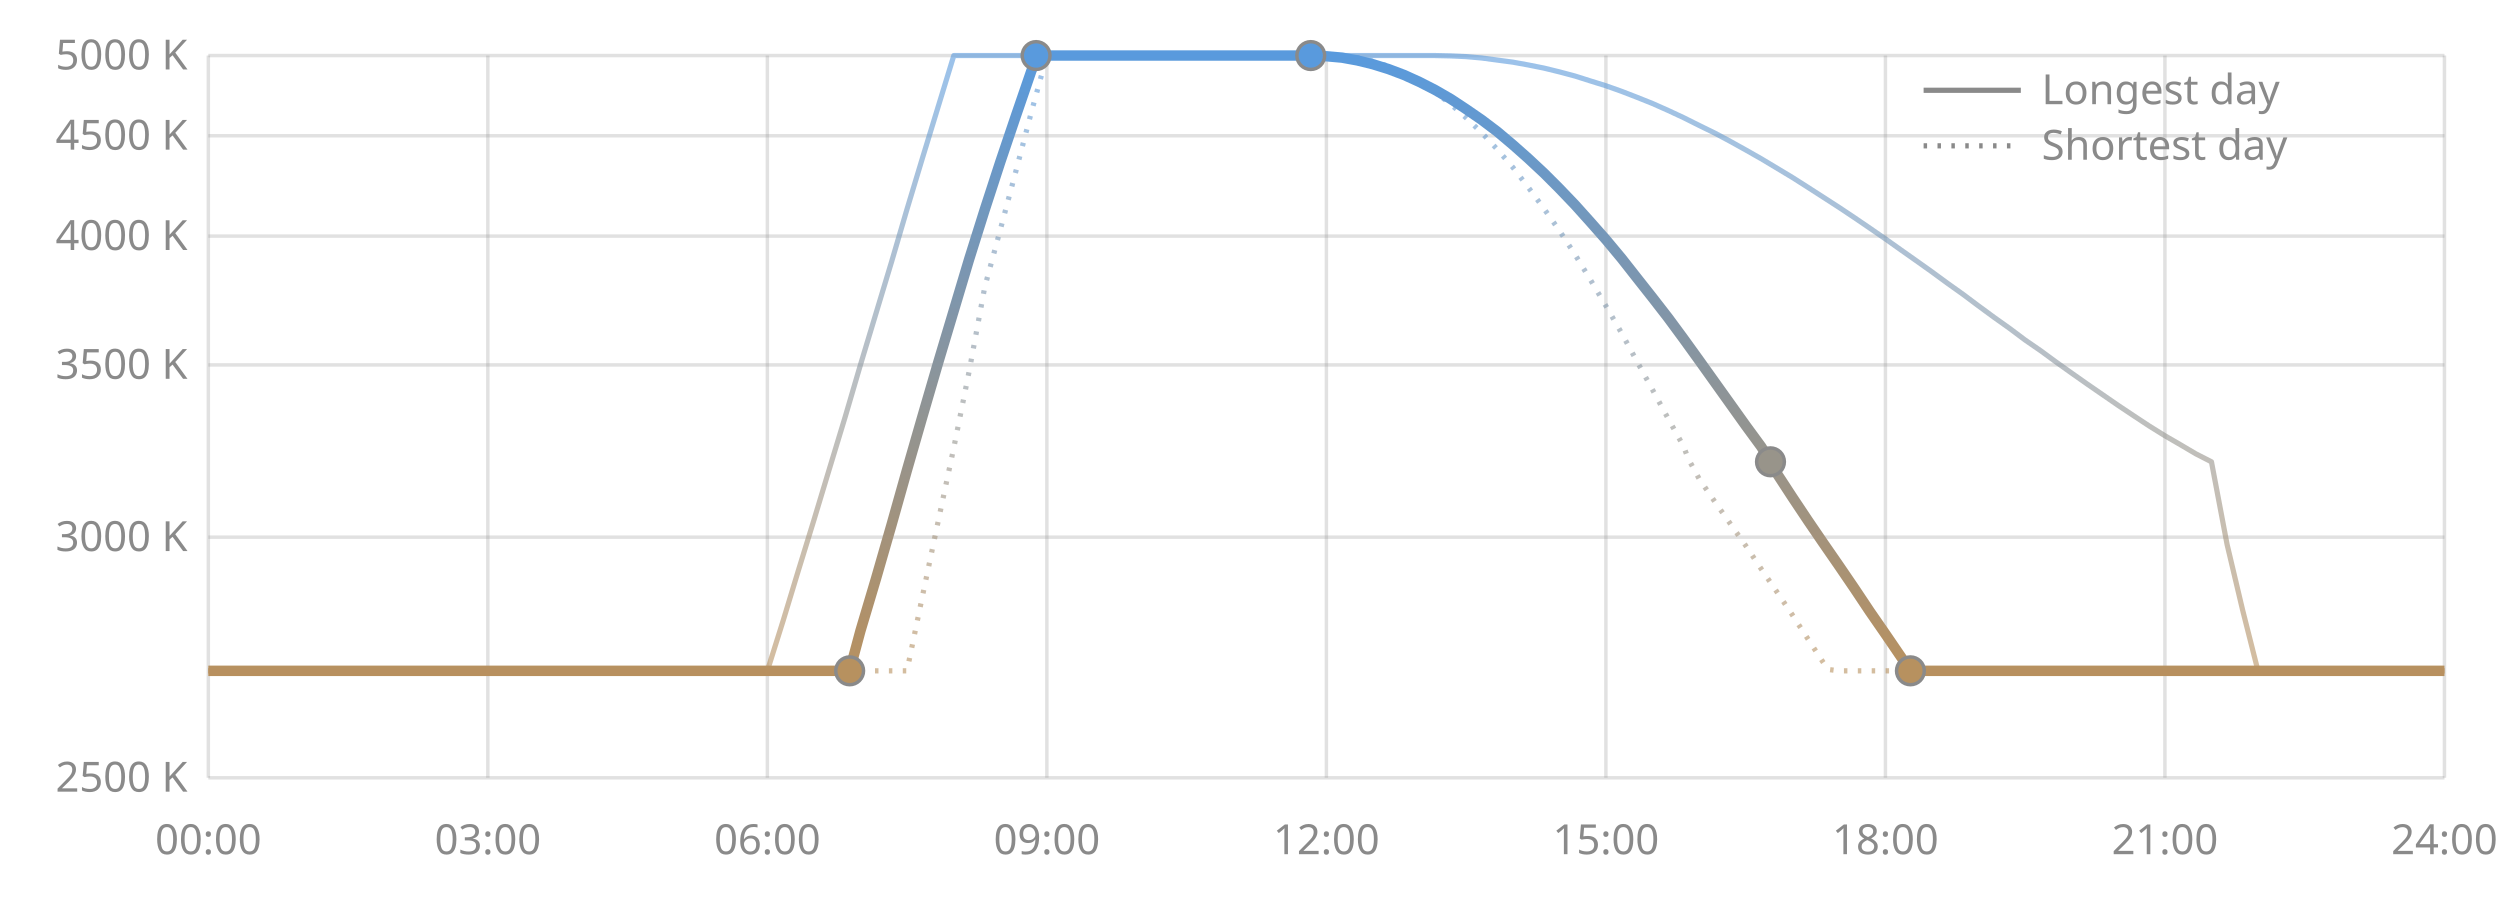
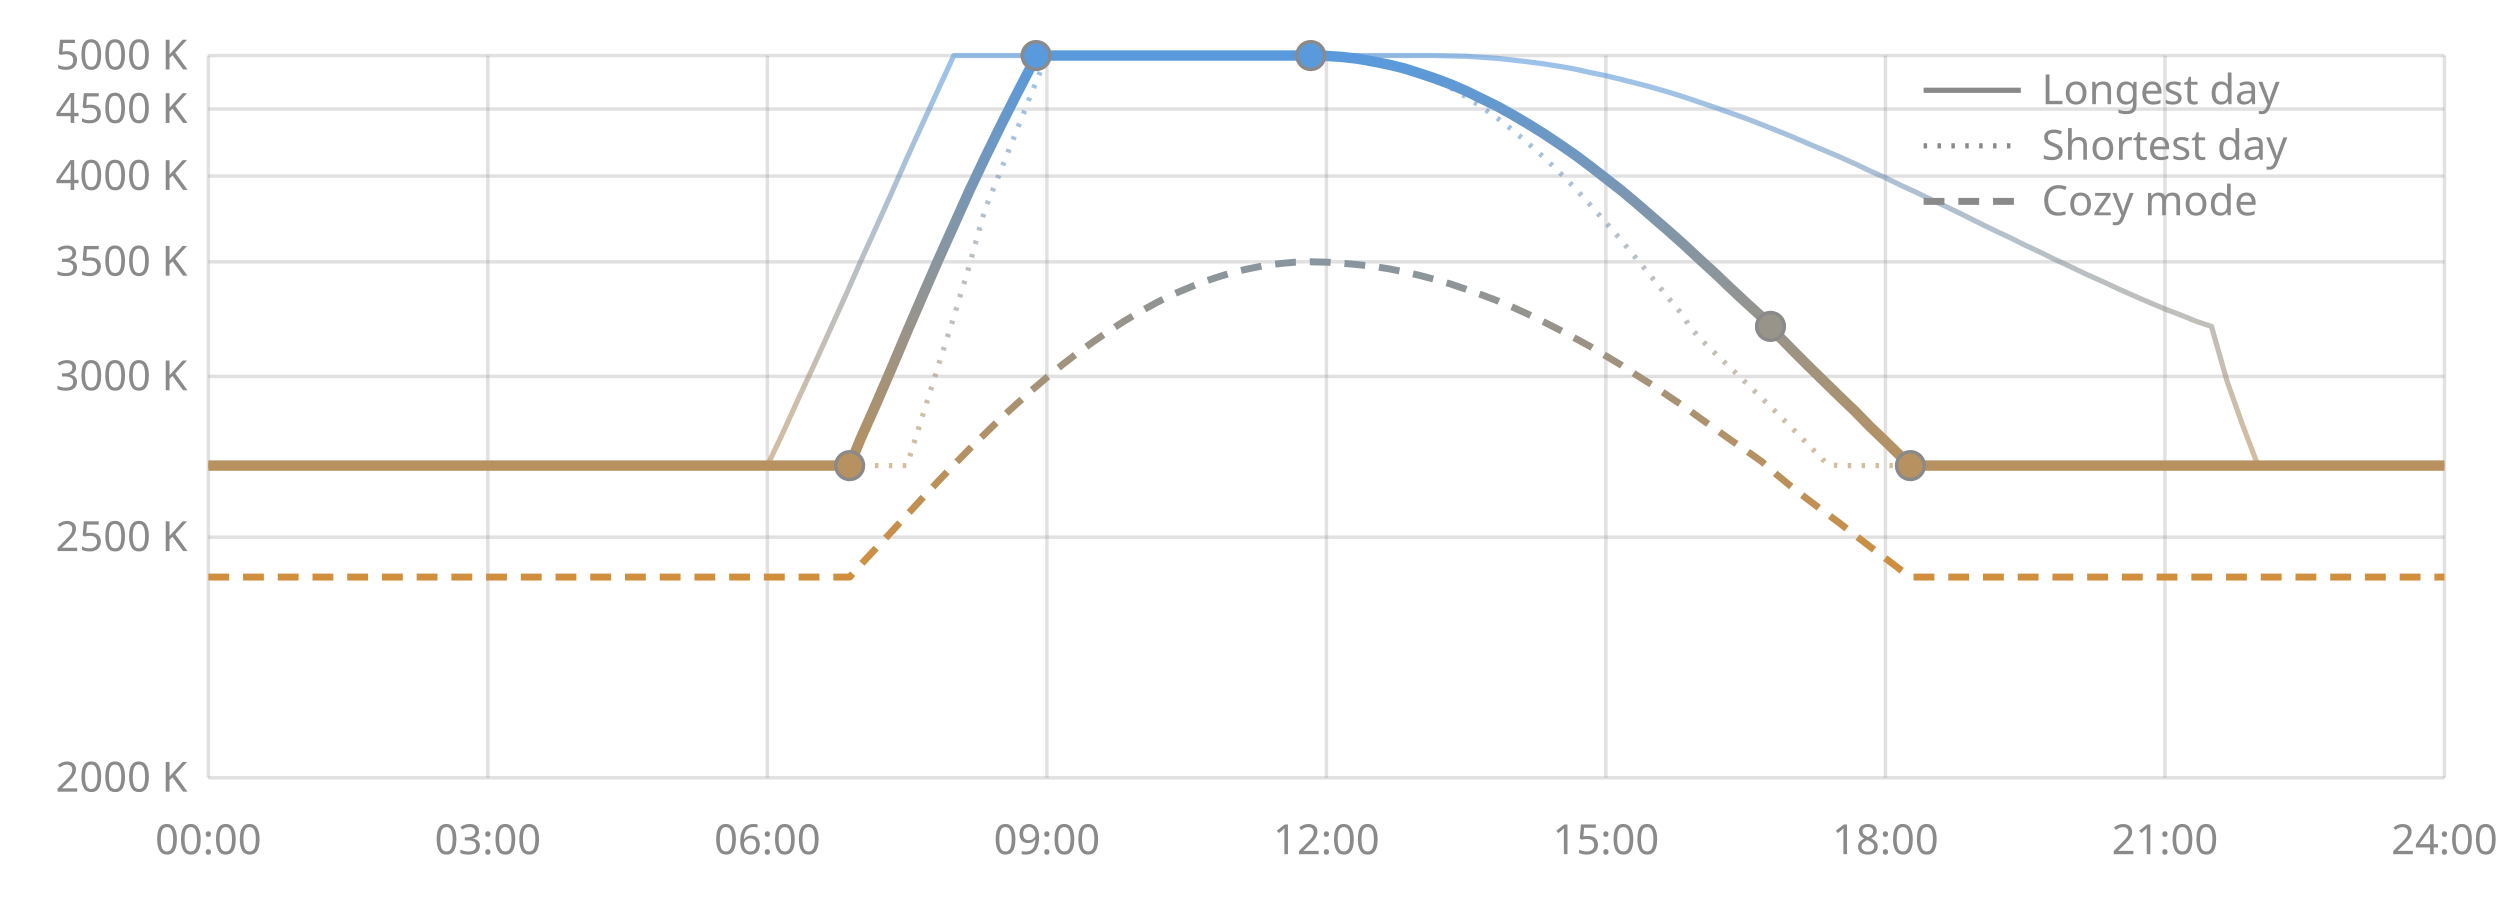
<svg xmlns="http://www.w3.org/2000/svg" width="720" height="260" viewBox="0 0 720 260" font-family="sans-serif" font-size="12" fill="#8a8a8a">
  <line x1="60.0" y1="16" x2="60.0" y2="224" stroke="#8a8a8a" stroke-opacity="0.25" />
  <text x="60.0" y="246" text-anchor="middle">00:00</text>
  <line x1="140.5" y1="16" x2="140.5" y2="224" stroke="#8a8a8a" stroke-opacity="0.25" />
  <text x="140.5" y="246" text-anchor="middle">03:00</text>
  <line x1="221.0" y1="16" x2="221.0" y2="224" stroke="#8a8a8a" stroke-opacity="0.25" />
  <text x="221.0" y="246" text-anchor="middle">06:00</text>
  <line x1="301.5" y1="16" x2="301.5" y2="224" stroke="#8a8a8a" stroke-opacity="0.25" />
  <text x="301.5" y="246" text-anchor="middle">09:00</text>
  <line x1="382.0" y1="16" x2="382.0" y2="224" stroke="#8a8a8a" stroke-opacity="0.25" />
  <text x="382.0" y="246" text-anchor="middle">12:00</text>
  <line x1="462.5" y1="16" x2="462.5" y2="224" stroke="#8a8a8a" stroke-opacity="0.25" />
  <text x="462.5" y="246" text-anchor="middle">15:00</text>
  <line x1="543.0" y1="16" x2="543.0" y2="224" stroke="#8a8a8a" stroke-opacity="0.25" />
  <text x="543.0" y="246" text-anchor="middle">18:00</text>
  <line x1="623.5" y1="16" x2="623.5" y2="224" stroke="#8a8a8a" stroke-opacity="0.25" />
  <text x="623.5" y="246" text-anchor="middle">21:00</text>
  <line x1="704.0" y1="16" x2="704.0" y2="224" stroke="#8a8a8a" stroke-opacity="0.25" />
  <text x="704.0" y="246" text-anchor="middle">24:00</text>
  <line x1="60" y1="224.0" x2="704" y2="224.0" stroke="#8a8a8a" stroke-opacity="0.25" />
-   <text x="54" y="228.0" text-anchor="end">2500 K</text>
+   <text x="54" y="228.0" text-anchor="end">2000 K</text>
  <line x1="60" y1="154.7" x2="704" y2="154.7" stroke="#8a8a8a" stroke-opacity="0.25" />
-   <text x="54" y="158.7" text-anchor="end">3000 K</text>
-   <line x1="60" y1="105.1" x2="704" y2="105.1" stroke="#8a8a8a" stroke-opacity="0.25" />
-   <text x="54" y="109.1" text-anchor="end">3500 K</text>
-   <line x1="60" y1="68.0" x2="704" y2="68.0" stroke="#8a8a8a" stroke-opacity="0.25" />
-   <text x="54" y="72.0" text-anchor="end">4000 K</text>
-   <line x1="60" y1="39.1" x2="704" y2="39.1" stroke="#8a8a8a" stroke-opacity="0.25" />
-   <text x="54" y="43.1" text-anchor="end">4500 K</text>
+   <text x="54" y="158.7" text-anchor="end">2500 K</text>
+   <line x1="60" y1="108.4" x2="704" y2="108.4" stroke="#8a8a8a" stroke-opacity="0.25" />
+   <text x="54" y="112.4" text-anchor="end">3000 K</text>
+   <line x1="60" y1="75.4" x2="704" y2="75.4" stroke="#8a8a8a" stroke-opacity="0.25" />
+   <text x="54" y="79.4" text-anchor="end">3500 K</text>
+   <line x1="60" y1="50.7" x2="704" y2="50.7" stroke="#8a8a8a" stroke-opacity="0.25" />
+   <text x="54" y="54.7" text-anchor="end">4000 K</text>
+   <line x1="60" y1="31.4" x2="704" y2="31.4" stroke="#8a8a8a" stroke-opacity="0.25" />
+   <text x="54" y="35.4" text-anchor="end">4500 K</text>
  <line x1="60" y1="16.0" x2="704" y2="16.0" stroke="#8a8a8a" stroke-opacity="0.25" />
  <text x="54" y="20.0" text-anchor="end">5000 K</text>
  <defs>
    <linearGradient id="kelvin" gradientUnits="userSpaceOnUse" x1="0" y1="16.0" x2="0" y2="224.0">
      <stop offset="0.0" stop-color="#599add" />
-       <stop offset="0.1" stop-color="#6599ce" />
-       <stop offset="0.2" stop-color="#7098c0" />
-       <stop offset="0.3" stop-color="#7b96b1" />
-       <stop offset="0.4" stop-color="#8695a2" />
-       <stop offset="0.5" stop-color="#919493" />
-       <stop offset="0.6" stop-color="#9c9385" />
-       <stop offset="0.7" stop-color="#a79276" />
-       <stop offset="0.8" stop-color="#b29167" />
-       <stop offset="0.9" stop-color="#bd9058" />
-       <stop offset="1.0" stop-color="#c88f4a" />
+       <stop offset="0.1" stop-color="#6a98c7" />
+       <stop offset="0.2" stop-color="#7b96b1" />
+       <stop offset="0.3" stop-color="#8b959b" />
+       <stop offset="0.4" stop-color="#9c9385" />
+       <stop offset="0.5" stop-color="#ac926e" />
+       <stop offset="0.6" stop-color="#bd9058" />
+       <stop offset="0.7" stop-color="#cd8f42" />
+       <stop offset="0.8" stop-color="#de8d2c" />
+       <stop offset="0.9" stop-color="#ee8c16" />
+       <stop offset="1.0" stop-color="#ff8a00" />
    </linearGradient>
  </defs>
-   <polyline points="60.0,193.2 64.5,193.2 68.9,193.2 73.4,193.2 77.9,193.2 82.4,193.2 86.8,193.2 91.3,193.2 95.8,193.2 100.2,193.2 104.7,193.2 109.2,193.2 113.7,193.2 118.1,193.2 122.6,193.2 127.1,193.2 131.6,193.2 136.0,193.2 140.5,193.2 145.0,193.2 149.4,193.2 153.9,193.2 158.4,193.2 162.9,193.2 167.3,193.2 171.8,193.2 176.3,193.2 180.8,193.2 185.2,193.2 189.7,193.2 194.2,193.2 198.6,193.2 203.1,193.2 207.6,193.2 212.1,193.2 216.5,193.2 221.0,193.2 225.5,178.9 229.9,164.4 234.4,149.8 238.9,134.9 243.4,120.1 247.8,105.1 252.3,90.2 256.8,75.3 261.2,60.3 265.7,45.4 270.2,30.7 274.7,16.0 279.1,16.0 283.6,16.0 288.1,16.0 292.6,16.0 297.0,16.0 301.5,16.0 306.0,16.0 310.4,16.0 314.9,16.0 319.4,16.0 323.9,16.0 328.3,16.0 332.8,16.0 337.3,16.0 341.8,16.0 346.2,16.0 350.7,16.0 355.2,16.0 359.6,16.0 364.1,16.0 368.6,16.0 373.1,16.0 377.5,16.0 382.0,16.0 386.5,16.0 390.9,16.0 395.4,16.0 399.9,16.0 404.4,16.0 408.8,16.0 412.4,16.0 413.3,16.0 417.8,16.1 422.2,16.3 426.7,16.7 431.2,17.3 435.7,17.9 440.1,18.7 444.6,19.6 449.1,20.7 453.6,21.9 458.0,23.3 462.5,24.7 467.0,26.3 471.4,28.0 475.9,29.8 480.4,31.8 484.9,33.9 489.3,36.1 493.8,38.3 498.3,40.7 502.8,43.2 507.2,45.7 511.7,48.4 516.2,51.1 520.6,53.9 525.1,56.8 529.6,59.7 534.1,62.7 538.5,65.7 543.0,68.8 547.5,72.0 551.9,75.1 556.4,78.3 560.9,81.6 565.4,84.8 569.8,88.1 574.3,91.4 578.8,94.6 583.2,97.9 587.7,101.0 592.2,104.3 596.7,107.5 601.1,110.6 605.6,113.7 610.1,116.8 614.6,119.8 619.0,122.7 623.5,125.5 628.0,128.1 632.4,130.7 636.9,133.0 641.4,156.8 645.9,175.8 650.3,193.2 654.8,193.2 659.3,193.2 663.8,193.2 668.2,193.2 672.7,193.2 677.2,193.2 681.6,193.2 686.1,193.2 690.6,193.2 695.1,193.2 699.5,193.2 704.0,193.2" fill="none" stroke="url(#kelvin)" stroke-linejoin="round" stroke-width="1.5" stroke-opacity="0.6" />
-   <polyline points="60.0,193.2 64.5,193.2 68.9,193.2 73.4,193.2 77.9,193.2 82.4,193.2 86.8,193.2 91.3,193.2 95.8,193.2 100.2,193.2 104.7,193.2 109.2,193.2 113.7,193.2 118.1,193.2 122.6,193.2 127.1,193.2 131.6,193.2 136.0,193.2 140.5,193.2 145.0,193.2 149.4,193.2 153.9,193.2 158.4,193.2 162.9,193.2 167.3,193.2 171.8,193.2 176.3,193.2 180.8,193.2 185.2,193.2 189.7,193.2 194.2,193.2 198.6,193.2 203.1,193.2 207.6,193.2 212.1,193.2 216.5,193.2 221.0,193.2 225.5,193.2 229.9,193.2 234.4,193.2 238.9,193.2 243.4,193.2 247.8,193.2 252.3,193.2 256.8,193.2 261.2,193.2 265.7,171.5 270.2,150.1 274.7,128.9 279.1,107.0 283.6,82.7 288.1,66.1 292.6,49.2 297.0,32.4 301.5,16.0 306.0,16.0 310.4,16.0 314.9,16.0 319.4,16.0 323.9,16.0 328.3,16.0 332.8,16.0 337.3,16.0 341.8,16.0 346.2,16.0 350.7,16.0 355.2,16.0 359.6,16.0 364.1,16.0 368.6,16.0 373.1,16.0 377.5,16.0 382.0,16.0 383.8,16.0 386.5,16.1 390.9,16.6 395.4,17.6 399.9,19.1 404.4,21.1 408.8,23.6 413.3,26.5 417.8,30.0 422.2,33.9 426.7,38.2 431.2,43.0 435.7,48.2 440.1,53.9 444.6,60.0 449.1,66.4 453.6,73.3 458.0,80.5 462.5,88.1 467.0,95.9 471.4,104.0 475.9,112.2 480.4,120.5 484.9,128.6 486.2,132.1 489.3,137.8 493.8,144.4 498.3,150.8 502.8,157.2 507.2,163.8 511.7,170.4 516.2,177.1 520.6,183.9 525.1,190.8 526.5,192.8 529.6,193.2 534.1,193.2 538.5,193.2 543.0,193.2 547.5,193.2 551.9,193.2 556.4,193.2 560.9,193.2 565.4,193.2 569.8,193.2 574.3,193.2 578.8,193.2 583.2,193.2 587.7,193.2 592.2,193.2 596.7,193.2 601.1,193.2 605.6,193.2 610.1,193.2 614.6,193.2 619.0,193.2 623.5,193.2 628.0,193.2 632.4,193.2 636.9,193.2 641.4,193.2 645.9,193.2 650.3,193.2 654.8,193.2 659.3,193.2 663.8,193.2 668.2,193.2 672.7,193.2 677.2,193.2 681.6,193.2 686.1,193.2 690.6,193.2 695.1,193.2 699.5,193.2 704.0,193.2" fill="none" stroke="url(#kelvin)" stroke-linejoin="round" stroke-width="1.5" stroke-opacity="0.6" stroke-dasharray="1 3" />
-   <polyline points="60.0,193.2 64.5,193.2 68.9,193.2 73.4,193.2 77.9,193.2 82.4,193.2 86.8,193.2 91.3,193.2 95.8,193.2 100.2,193.2 104.7,193.2 109.2,193.2 113.7,193.2 118.1,193.2 122.6,193.2 127.1,193.2 131.6,193.2 136.0,193.2 140.5,193.2 145.0,193.2 149.4,193.2 153.9,193.2 158.4,193.2 162.9,193.2 167.3,193.2 171.8,193.2 176.3,193.2 180.8,193.2 185.2,193.2 189.7,193.2 194.2,193.2 198.6,193.2 203.1,193.2 207.6,193.2 212.1,193.2 216.5,193.2 221.0,193.2 225.5,193.2 229.9,193.2 234.4,193.2 238.9,193.2 243.4,193.2 244.7,193.2 247.8,181.7 252.3,166.6 256.8,151.0 261.2,135.4 265.7,119.8 270.2,104.4 274.7,89.4 279.1,74.7 283.6,60.4 288.1,46.6 292.6,33.3 297.0,20.5 298.4,16.8 301.5,16.0 306.0,16.0 310.4,16.0 314.9,16.0 319.4,16.0 323.9,16.0 328.3,16.0 332.8,16.0 337.3,16.0 341.8,16.0 346.2,16.0 350.7,16.0 355.2,16.0 359.6,16.0 364.1,16.0 368.6,16.0 373.1,16.0 377.5,16.0 382.0,16.2 386.5,16.6 390.9,17.4 395.4,18.5 399.9,19.9 404.4,21.6 408.8,23.6 413.3,25.9 417.8,28.5 422.2,31.4 426.7,34.5 431.2,37.9 435.7,41.7 440.1,45.6 444.6,49.8 449.1,54.3 453.6,59.0 458.0,63.9 462.5,69.0 467.0,74.4 471.4,80.0 475.9,85.7 480.4,91.5 484.9,97.6 489.3,103.7 493.8,110.0 498.3,116.3 502.8,122.6 507.2,128.6 509.9,132.9 511.7,136.3 516.2,143.2 520.6,149.8 525.1,156.4 529.6,162.9 534.1,169.5 538.5,176.1 543.0,182.6 547.5,189.2 550.2,193.2 551.9,193.2 556.4,193.2 560.9,193.2 565.4,193.2 569.8,193.2 574.3,193.2 578.8,193.2 583.2,193.2 587.7,193.2 592.2,193.2 596.7,193.2 601.1,193.2 605.6,193.2 610.1,193.2 614.6,193.2 619.0,193.2 623.5,193.2 628.0,193.2 632.4,193.2 636.9,193.2 641.4,193.2 645.9,193.2 650.3,193.2 654.8,193.2 659.3,193.2 663.8,193.2 668.2,193.2 672.7,193.2 677.2,193.2 681.6,193.2 686.1,193.2 690.6,193.2 695.1,193.2 699.5,193.2 704.0,193.2" fill="none" stroke="url(#kelvin)" stroke-linejoin="round" stroke-width="3" />
-   <circle cx="244.7" cy="193.2" r="4" fill="#b7915f" stroke="#8a8a8a" />
+   <polyline points="60.0,134.1 64.5,134.1 68.9,134.1 73.4,134.1 77.9,134.1 82.4,134.1 86.8,134.1 91.3,134.1 95.8,134.1 100.2,134.1 104.7,134.1 109.2,134.1 113.7,134.1 118.1,134.1 122.6,134.1 127.1,134.1 131.6,134.1 136.0,134.1 140.5,134.1 145.0,134.1 149.4,134.1 153.9,134.1 158.4,134.1 162.9,134.1 167.3,134.1 171.8,134.1 176.3,134.1 180.8,134.1 185.2,134.1 189.7,134.1 194.2,134.1 198.6,134.1 203.1,134.1 207.6,134.1 212.1,134.1 216.5,134.1 221.0,134.1 225.5,124.6 229.9,114.9 234.4,105.2 238.9,95.3 243.4,85.4 247.8,75.4 252.3,65.5 256.8,55.5 261.2,45.5 265.7,35.6 270.2,25.8 274.7,16.0 279.1,16.0 283.6,16.0 288.1,16.0 292.6,16.0 297.0,16.0 301.5,16.0 306.0,16.0 310.4,16.0 314.9,16.0 319.4,16.0 323.9,16.0 328.3,16.0 332.8,16.0 337.3,16.0 341.8,16.0 346.2,16.0 350.7,16.0 355.2,16.0 359.6,16.0 364.1,16.0 368.6,16.0 373.1,16.0 377.5,16.0 382.0,16.0 386.5,16.0 390.9,16.0 395.4,16.0 399.9,16.0 404.4,16.0 408.8,16.0 412.4,16.0 413.3,16.0 417.8,16.1 422.2,16.2 426.7,16.5 431.2,16.8 435.7,17.3 440.1,17.8 444.6,18.4 449.1,19.1 453.6,19.9 458.0,20.9 462.5,21.8 467.0,22.9 471.4,24.0 475.9,25.2 480.4,26.5 484.9,27.9 489.3,29.4 493.8,30.9 498.3,32.5 502.8,34.1 507.2,35.8 511.7,37.6 516.2,39.4 520.6,41.3 525.1,43.2 529.6,45.1 534.1,47.1 538.5,49.2 543.0,51.2 547.5,53.4 551.9,55.4 556.4,57.6 560.9,59.7 565.4,61.9 569.8,64.1 574.3,66.3 578.8,68.4 583.2,70.6 587.7,72.7 592.2,74.9 596.7,77.0 601.1,79.1 605.6,81.1 610.1,83.2 614.6,85.2 619.0,87.1 623.5,89.0 628.0,90.7 632.4,92.5 636.9,94.0 641.4,109.8 645.9,122.5 650.3,134.1 654.8,134.1 659.3,134.1 663.8,134.1 668.2,134.1 672.7,134.1 677.2,134.1 681.6,134.1 686.1,134.1 690.6,134.1 695.1,134.1 699.5,134.1 704.0,134.1" fill="none" stroke="url(#kelvin)" stroke-linejoin="round" stroke-width="1.5" stroke-opacity="0.6" />
+   <polyline points="60.0,134.1 64.5,134.1 68.9,134.1 73.4,134.1 77.9,134.1 82.4,134.1 86.8,134.1 91.3,134.1 95.8,134.1 100.2,134.1 104.7,134.1 109.2,134.1 113.7,134.1 118.1,134.1 122.6,134.1 127.1,134.1 131.6,134.1 136.0,134.1 140.5,134.1 145.0,134.1 149.4,134.1 153.9,134.1 158.4,134.1 162.9,134.1 167.3,134.1 171.8,134.1 176.3,134.1 180.8,134.1 185.2,134.1 189.7,134.1 194.2,134.1 198.6,134.1 203.1,134.1 207.6,134.1 212.1,134.1 216.5,134.1 221.0,134.1 225.5,134.1 229.9,134.1 234.4,134.1 238.9,134.1 243.4,134.1 247.8,134.1 252.3,134.1 256.8,134.1 261.2,134.1 265.7,119.7 270.2,105.4 274.7,91.3 279.1,76.7 283.6,60.5 288.1,49.4 292.6,38.1 297.0,27.0 301.5,16.0 306.0,16.0 310.4,16.0 314.9,16.0 319.4,16.0 323.9,16.0 328.3,16.0 332.8,16.0 337.3,16.0 341.8,16.0 346.2,16.0 350.7,16.0 355.2,16.0 359.6,16.0 364.1,16.0 368.6,16.0 373.1,16.0 377.5,16.0 382.0,16.0 383.8,16.0 386.5,16.1 390.9,16.4 395.4,17.1 399.9,18.1 404.4,19.4 408.8,21.1 413.3,23.0 417.8,25.3 422.2,27.9 426.7,30.8 431.2,34.0 435.7,37.5 440.1,41.3 444.6,45.3 449.1,49.6 453.6,54.2 458.0,59.0 462.5,64.1 467.0,69.3 471.4,74.6 475.9,80.1 480.4,85.7 484.9,91.1 486.2,93.4 489.3,97.2 493.8,101.6 498.3,105.9 502.8,110.2 507.2,114.5 511.7,118.9 516.2,123.4 520.6,127.9 525.1,132.5 526.5,133.8 529.6,134.1 534.1,134.1 538.5,134.1 543.0,134.1 547.5,134.1 551.9,134.1 556.4,134.1 560.9,134.1 565.4,134.1 569.8,134.1 574.3,134.1 578.8,134.1 583.2,134.1 587.7,134.1 592.2,134.1 596.7,134.1 601.1,134.1 605.6,134.1 610.1,134.1 614.6,134.1 619.0,134.1 623.5,134.1 628.0,134.1 632.4,134.1 636.9,134.1 641.4,134.1 645.9,134.1 650.3,134.1 654.8,134.1 659.3,134.1 663.8,134.1 668.2,134.1 672.7,134.1 677.2,134.1 681.6,134.1 686.1,134.1 690.6,134.1 695.1,134.1 699.5,134.1 704.0,134.1" fill="none" stroke="url(#kelvin)" stroke-linejoin="round" stroke-width="1.5" stroke-opacity="0.6" stroke-dasharray="1 3" />
+   <polyline points="60.0,166.2 64.5,166.2 68.9,166.2 73.4,166.2 77.9,166.2 82.4,166.2 86.8,166.2 91.3,166.2 95.8,166.2 100.2,166.2 104.7,166.2 109.2,166.2 113.7,166.2 118.1,166.2 122.6,166.2 127.1,166.2 131.6,166.2 136.0,166.2 140.5,166.2 145.0,166.2 149.4,166.2 153.9,166.2 158.4,166.2 162.9,166.2 167.3,166.2 171.8,166.2 176.3,166.2 180.8,166.2 185.2,166.2 189.7,166.2 194.2,166.2 198.6,166.2 203.1,166.2 207.6,166.2 212.1,166.2 216.5,166.2 221.0,166.2 225.5,166.2 229.9,166.2 234.4,166.2 238.9,166.2 243.4,166.2 244.7,166.2 247.8,162.7 252.3,157.9 256.8,153.1 261.2,148.3 265.7,143.4 270.2,138.6 274.7,133.9 279.1,129.4 283.6,125.0 288.1,120.6 292.6,116.5 297.0,112.5 301.5,108.7 306.0,105.0 310.4,101.6 314.9,98.4 319.4,95.3 323.9,92.4 328.3,89.8 332.8,87.3 337.3,85.0 341.8,83.1 346.2,81.3 350.7,79.8 355.2,78.4 359.6,77.4 364.1,76.5 368.6,75.9 373.1,75.5 377.5,75.4 382.0,75.5 386.5,75.8 390.9,76.2 395.4,76.7 399.9,77.4 404.4,78.3 408.8,79.3 413.3,80.5 417.8,81.8 422.2,83.3 426.7,84.9 431.2,86.6 435.7,88.5 440.1,90.5 444.6,92.7 449.1,95.0 453.6,97.4 458.0,99.8 462.5,102.5 467.0,105.2 471.4,108.1 475.9,110.9 480.4,114.0 484.9,117.0 489.3,120.2 493.8,123.4 498.3,126.6 502.8,129.7 507.2,132.8 509.9,135.1 511.7,136.7 516.2,140.4 520.6,143.8 525.1,147.2 529.6,150.5 534.1,154.0 538.5,157.4 543.0,160.8 547.5,164.2 550.2,166.2 551.9,166.2 556.4,166.2 560.9,166.2 565.4,166.2 569.8,166.2 574.3,166.2 578.8,166.2 583.2,166.2 587.7,166.2 592.2,166.2 596.7,166.2 601.1,166.2 605.6,166.2 610.1,166.2 614.6,166.2 619.0,166.2 623.5,166.2 628.0,166.2 632.4,166.2 636.9,166.2 641.4,166.2 645.9,166.2 650.3,166.2 654.8,166.2 659.3,166.2 663.8,166.2 668.2,166.2 672.7,166.2 677.2,166.2 681.6,166.2 686.1,166.2 690.6,166.2 695.1,166.2 699.5,166.2 704.0,166.2" fill="none" stroke="url(#kelvin)" stroke-linejoin="round" stroke-width="2" stroke-dasharray="6 4" />
+   <polyline points="60.0,134.1 64.5,134.1 68.9,134.1 73.4,134.1 77.9,134.1 82.4,134.1 86.8,134.1 91.3,134.1 95.8,134.1 100.2,134.1 104.7,134.1 109.2,134.1 113.7,134.1 118.1,134.1 122.6,134.1 127.1,134.1 131.6,134.1 136.0,134.1 140.5,134.1 145.0,134.1 149.4,134.1 153.9,134.1 158.4,134.1 162.9,134.1 167.3,134.1 171.8,134.1 176.3,134.1 180.8,134.1 185.2,134.1 189.7,134.1 194.2,134.1 198.6,134.1 203.1,134.1 207.6,134.1 212.1,134.1 216.5,134.1 221.0,134.1 225.5,134.1 229.9,134.1 234.4,134.1 238.9,134.1 243.4,134.1 244.7,134.1 247.8,126.5 252.3,116.4 256.8,106.0 261.2,95.6 265.7,85.2 270.2,74.9 274.7,64.9 279.1,55.1 283.6,45.6 288.1,36.4 292.6,27.5 297.0,19.0 298.4,16.5 301.5,16.0 306.0,16.0 310.4,16.0 314.9,16.0 319.4,16.0 323.9,16.0 328.3,16.0 332.8,16.0 337.3,16.0 341.8,16.0 346.2,16.0 350.7,16.0 355.2,16.0 359.6,16.0 364.1,16.0 368.6,16.0 373.1,16.0 377.5,16.0 382.0,16.1 386.5,16.4 390.9,16.9 395.4,17.7 399.9,18.6 404.4,19.7 408.8,21.1 413.3,22.6 417.8,24.3 422.2,26.2 426.7,28.4 431.2,30.6 435.7,33.1 440.1,35.7 444.6,38.5 449.1,41.5 453.6,44.6 458.0,47.9 462.5,51.4 467.0,54.9 471.4,58.6 475.9,62.5 480.4,66.4 484.9,70.4 489.3,74.5 493.8,78.6 498.3,82.9 502.8,87.1 507.2,91.1 509.9,93.9 511.7,96.2 516.2,100.8 520.6,105.2 525.1,109.6 529.6,114.0 534.1,118.3 538.5,122.8 543.0,127.1 547.5,131.5 550.2,134.1 551.9,134.1 556.4,134.1 560.9,134.1 565.4,134.1 569.8,134.1 574.3,134.1 578.8,134.1 583.2,134.1 587.7,134.1 592.2,134.1 596.7,134.1 601.1,134.1 605.6,134.1 610.1,134.1 614.6,134.1 619.0,134.1 623.5,134.1 628.0,134.1 632.4,134.1 636.9,134.1 641.4,134.1 645.9,134.1 650.3,134.1 654.8,134.1 659.3,134.1 663.8,134.1 668.2,134.1 672.7,134.1 677.2,134.1 681.6,134.1 686.1,134.1 690.6,134.1 695.1,134.1 699.5,134.1 704.0,134.1" fill="none" stroke="url(#kelvin)" stroke-linejoin="round" stroke-width="3" />
+   <circle cx="244.7" cy="134.1" r="4" fill="#b7915f" stroke="#8a8a8a" />
  <circle cx="298.4" cy="16.0" r="4" fill="#599add" stroke="#8a8a8a" />
  <circle cx="377.5" cy="16.0" r="4" fill="#599add" stroke="#8a8a8a" />
-   <circle cx="509.9" cy="133.0" r="4" fill="#98948a" stroke="#8a8a8a" />
-   <circle cx="550.2" cy="193.2" r="4" fill="#b7915f" stroke="#8a8a8a" />
+   <circle cx="509.9" cy="94.0" r="4" fill="#98948a" stroke="#8a8a8a" />
+   <circle cx="550.2" cy="134.1" r="4" fill="#b7915f" stroke="#8a8a8a" />
  <line x1="554" y1="26" x2="582" y2="26" stroke="#8a8a8a" stroke-width="1.5" />
  <text x="588" y="30">Longest day</text>
  <line x1="554" y1="42" x2="582" y2="42" stroke="#8a8a8a" stroke-width="1.5" stroke-dasharray="1 3" />
  <text x="588" y="46">Shortest day</text>
+   <line x1="554" y1="58" x2="582" y2="58" stroke="#8a8a8a" stroke-width="2" stroke-dasharray="6 4" />
+   <text x="588" y="62">Cozy mode</text>
</svg>
